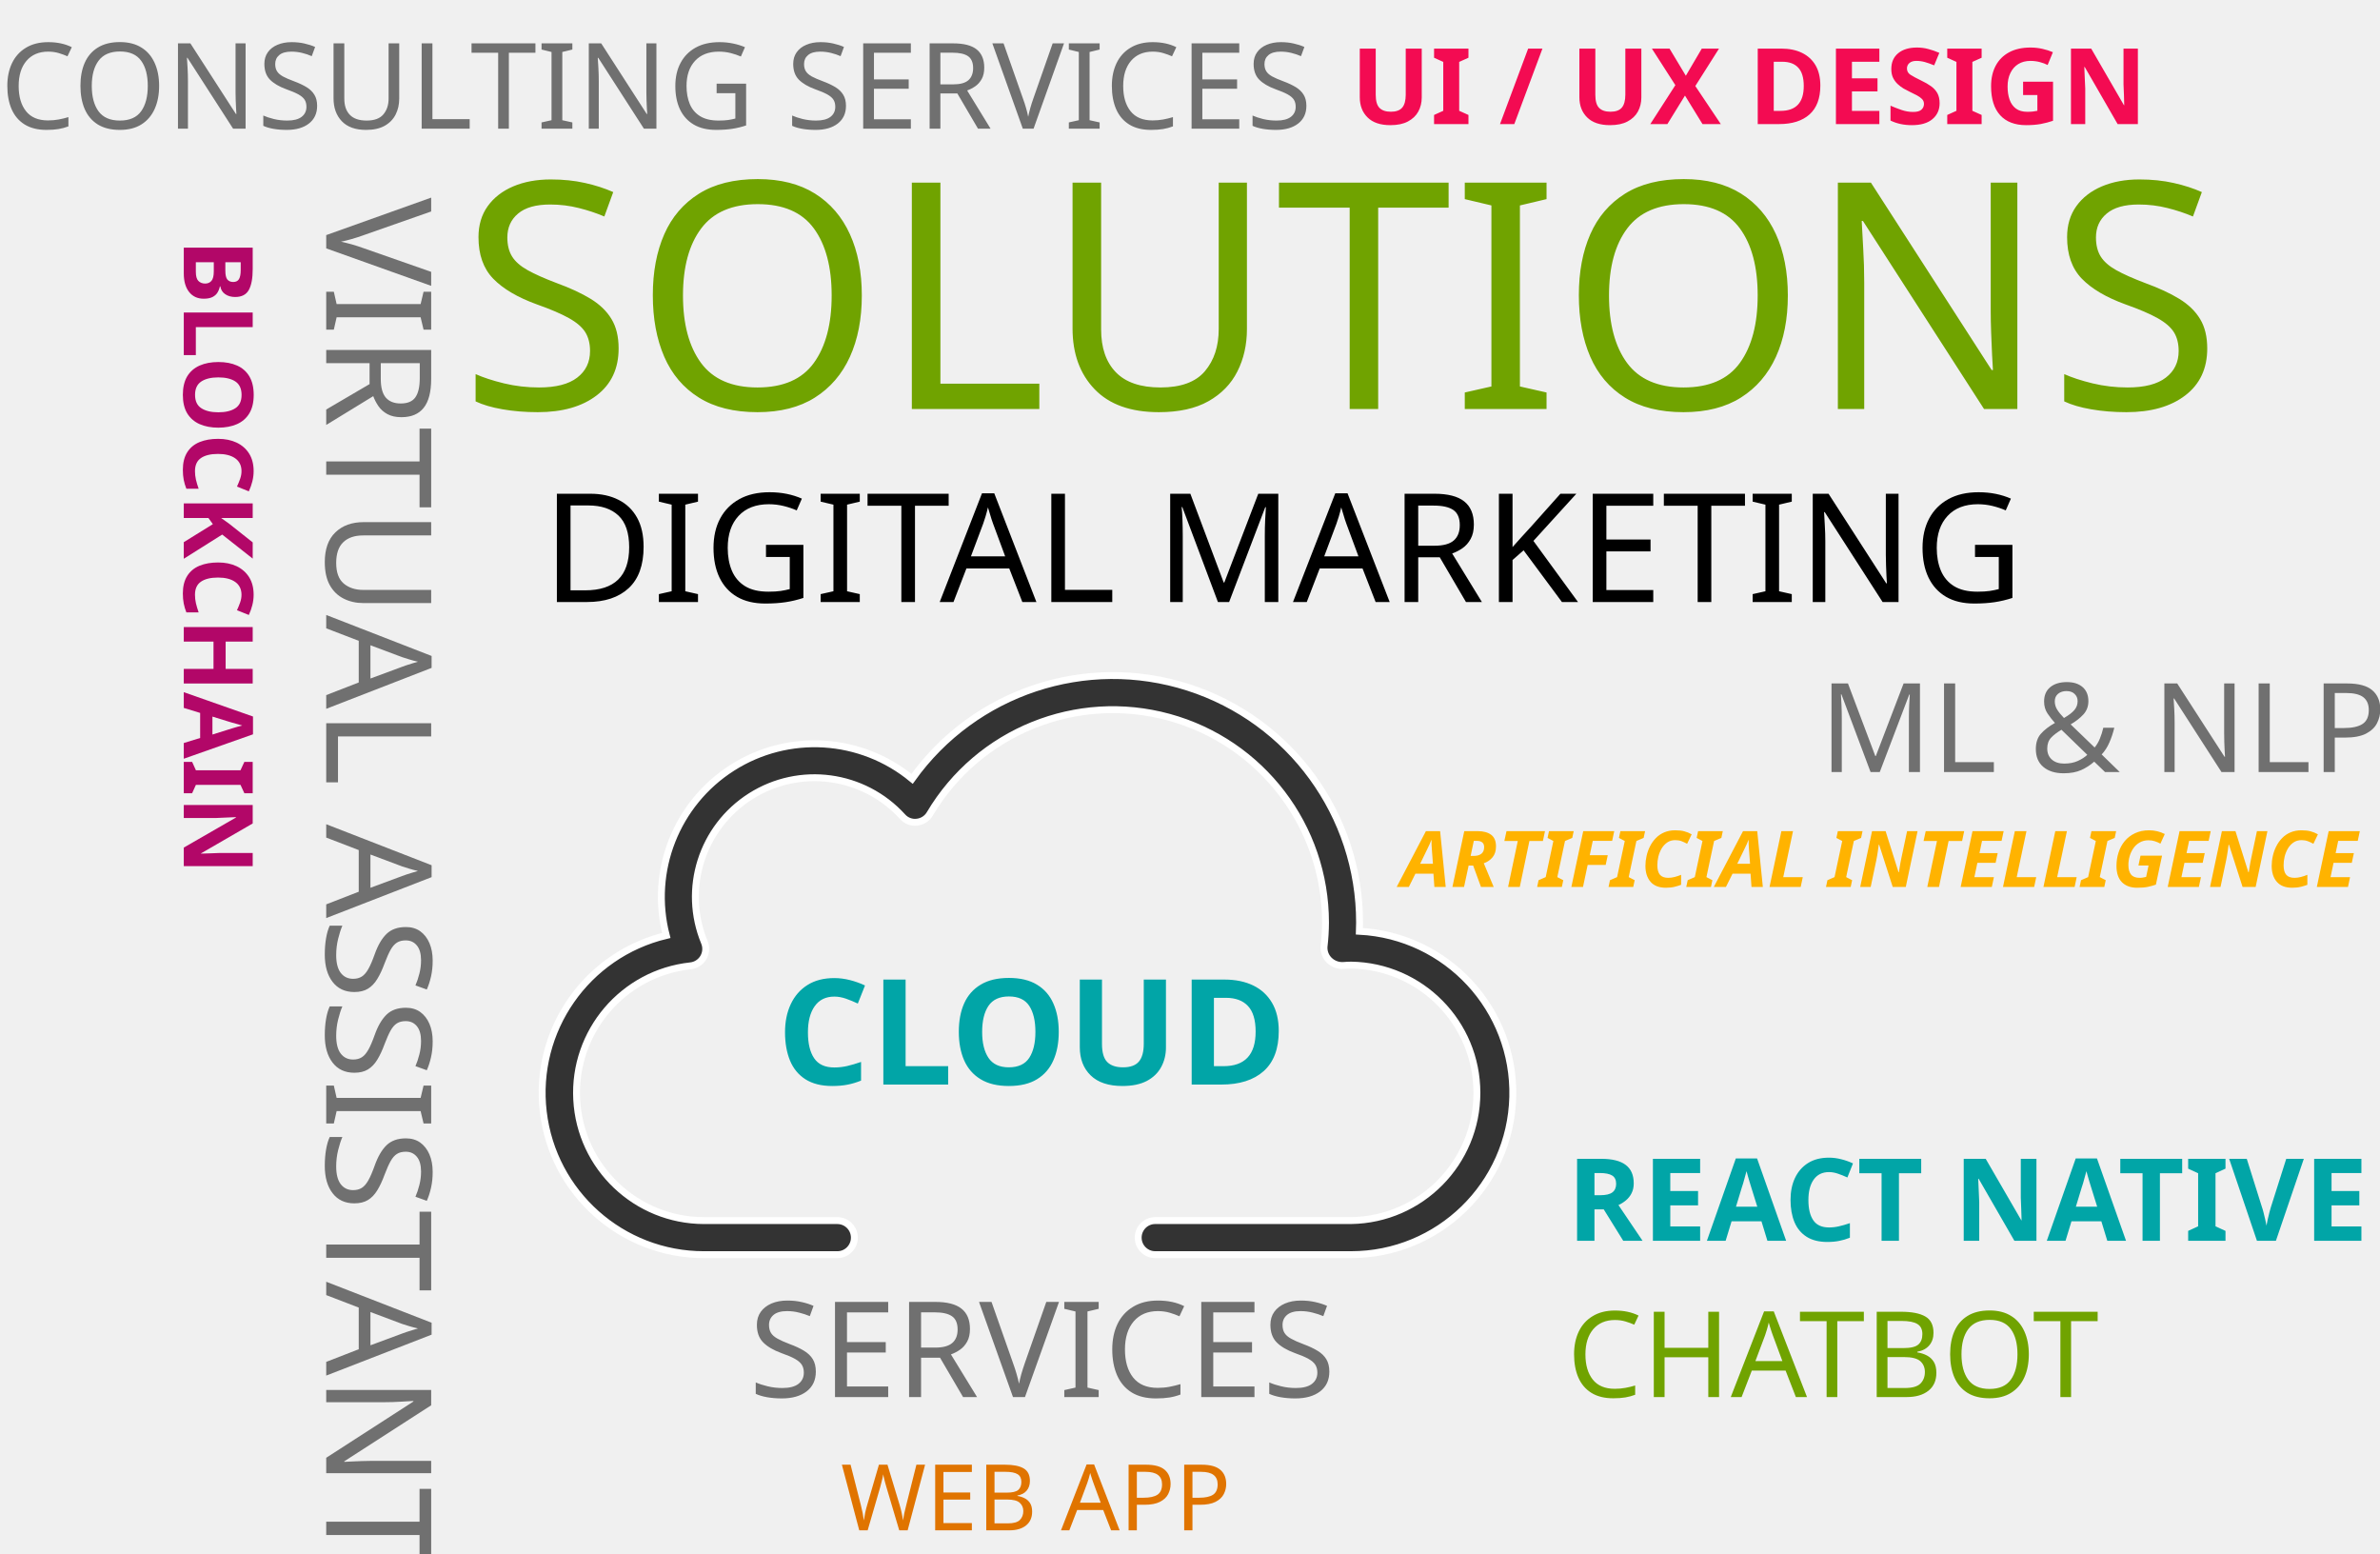
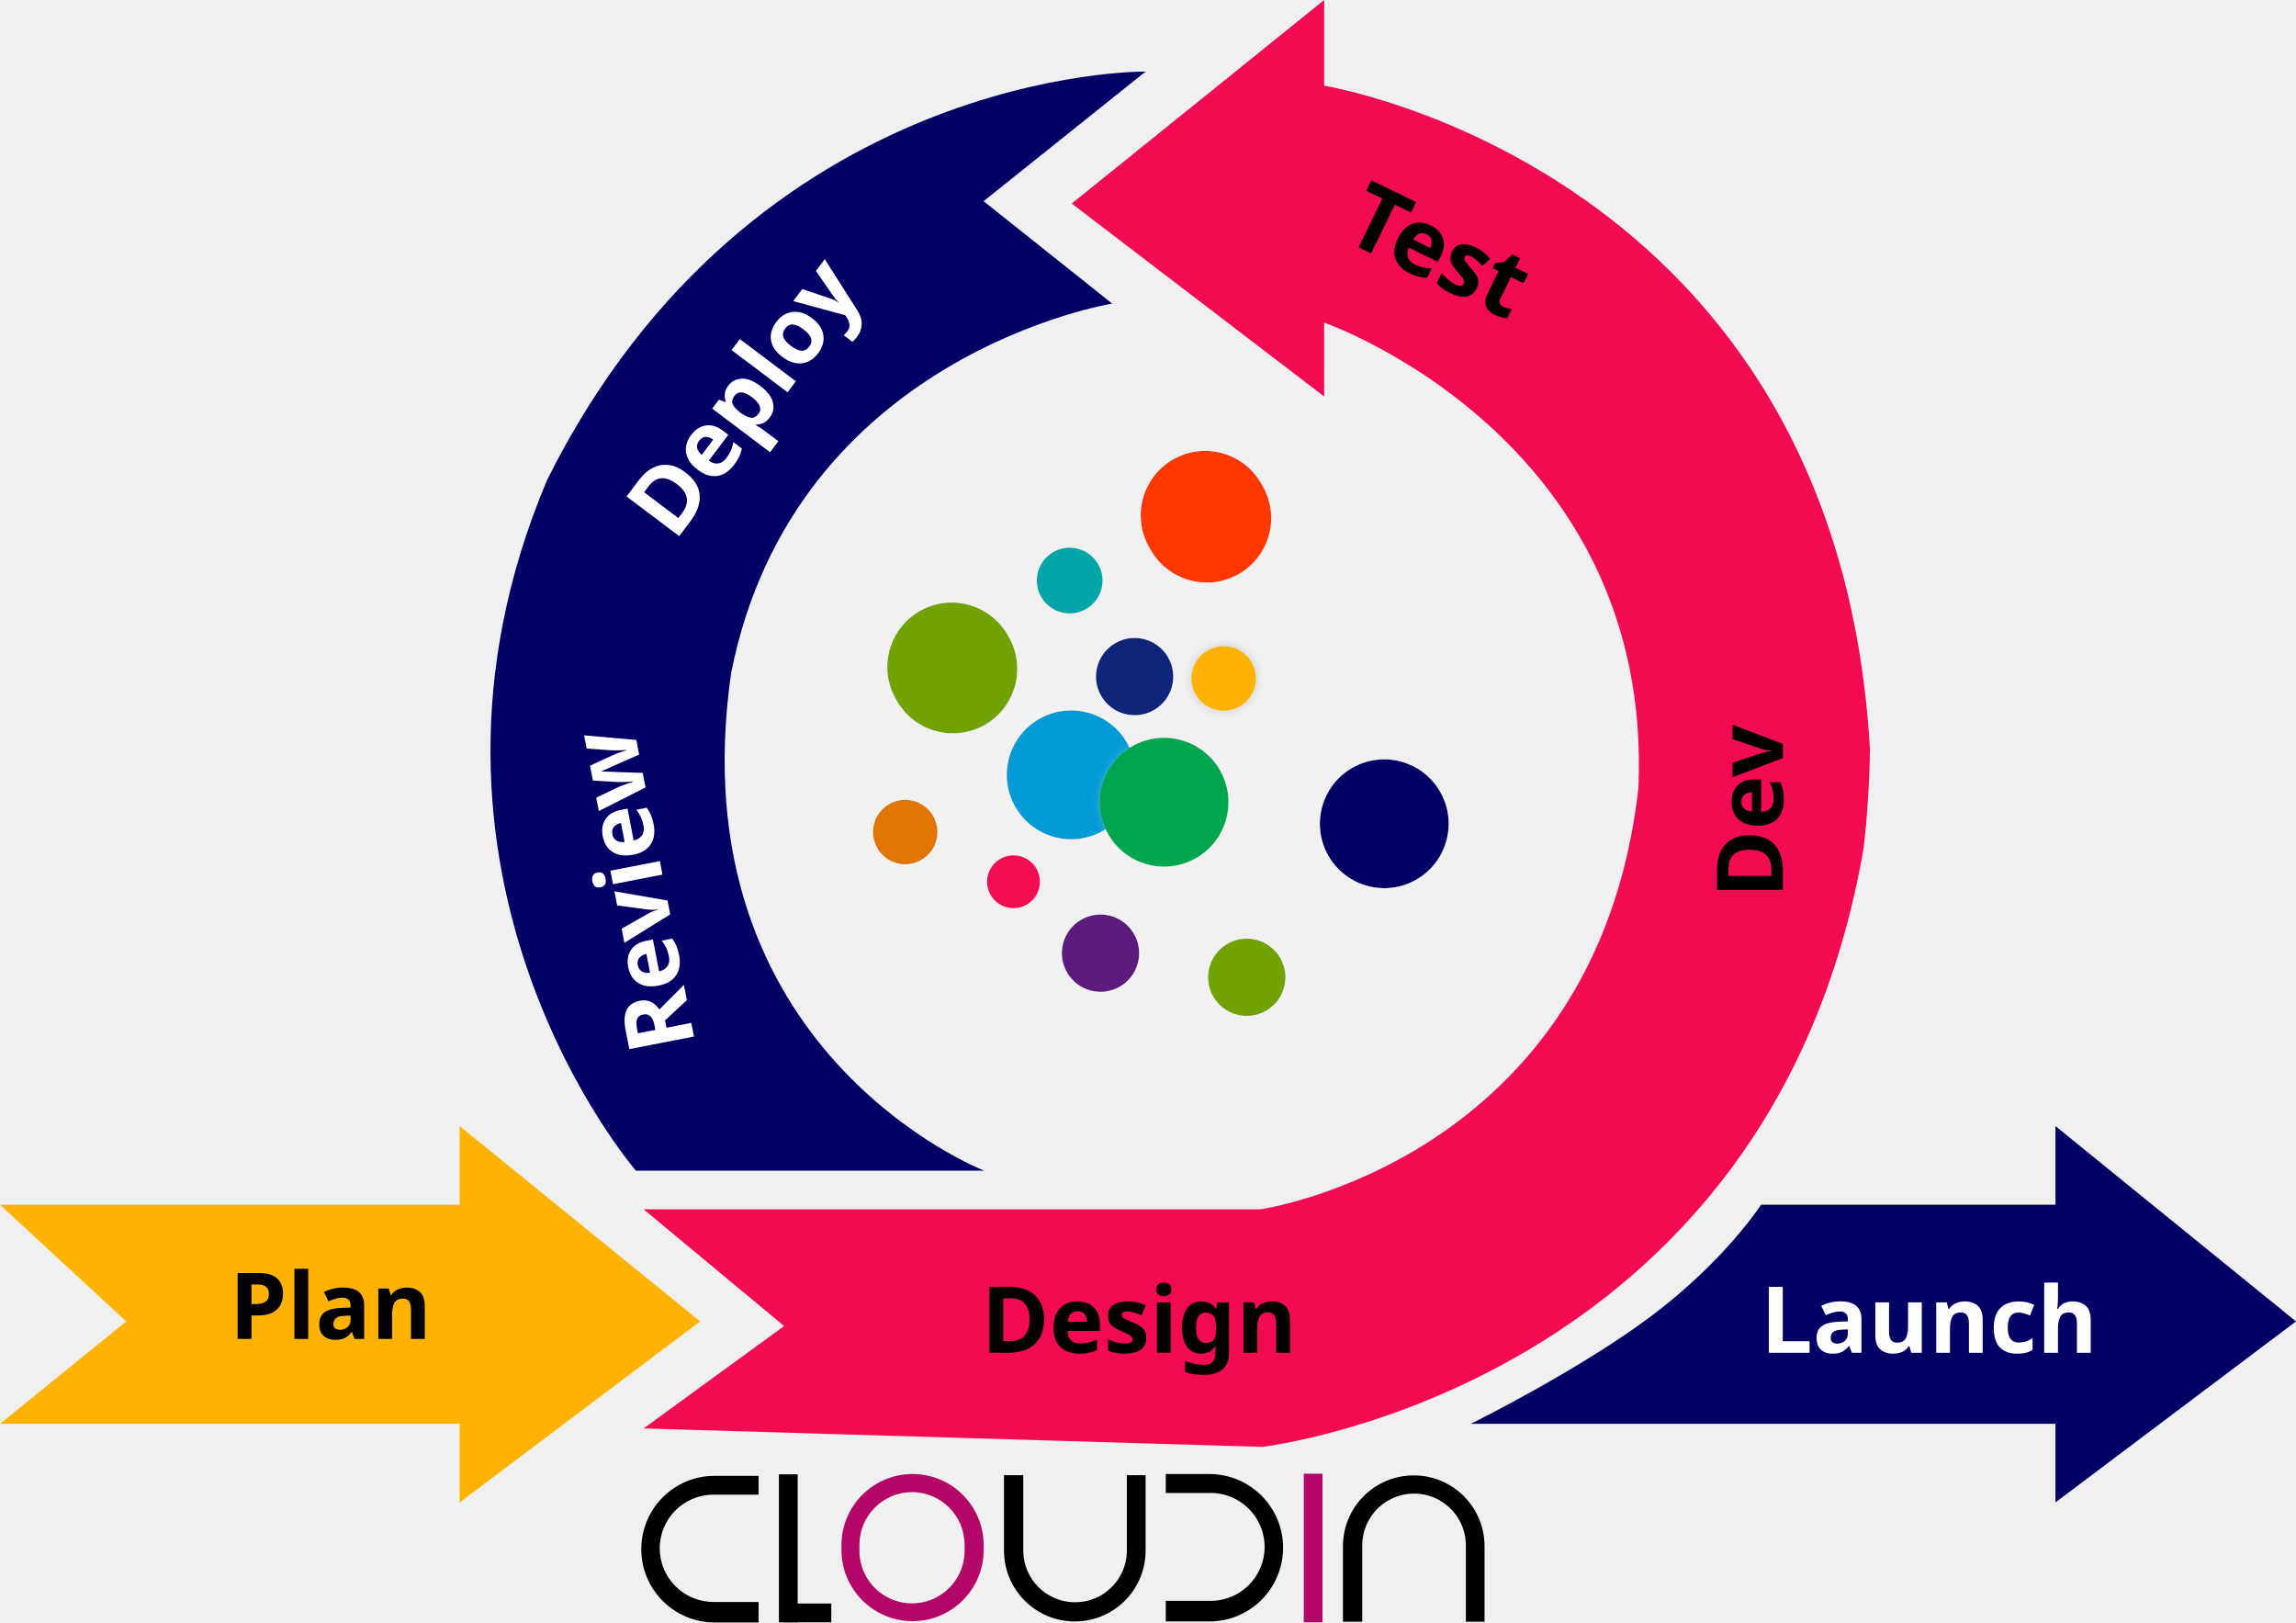
- <svg xmlns="http://www.w3.org/2000/svg" width="518" height="338" viewBox="0 0 518 338">
-   <g id="Group_359" data-name="Group 359" transform="translate(-11732 -3159)">
-     <text id="Solutions" transform="translate(11832 3248)" fill="#70a300" font-size="69" font-family="SegoeUI, Segoe UI">
-       <tspan x="0" y="0">SOLUTIONS</tspan>
+ <svg xmlns="http://www.w3.org/2000/svg" width="497.811" height="351.732" viewBox="0 0 497.811 351.732">
+   <defs>
+     <filter id="Path_80" x="183.467" y="122.513" width="44.128" height="44.298" filterUnits="userSpaceOnUse">
+       <feOffset input="SourceAlpha" />
+       <feGaussianBlur stdDeviation="1" result="blur" />
+       <feFlood flood-color="#fff" flood-opacity="0.251" />
+       <feComposite operator="in" in2="blur" />
+       <feComposite in="SourceGraphic" />
+     </filter>
+     <filter id="Path_88" x="238.284" y="89.847" width="44.243" height="44.496" filterUnits="userSpaceOnUse">
+       <feOffset input="SourceAlpha" />
+       <feGaussianBlur stdDeviation="1" result="blur-2" />
+       <feFlood flood-color="#fff" flood-opacity="0.251" />
+       <feComposite operator="in" in2="blur-2" />
+       <feComposite in="SourceGraphic" />
+     </filter>
+     <filter id="Path_81" x="209.223" y="145.864" width="43.896" height="43.896" filterUnits="userSpaceOnUse">
+       <feOffset input="SourceAlpha" />
+       <feGaussianBlur stdDeviation="1" result="blur-3" />
+       <feFlood flood-color="#fff" flood-opacity="0.451" />
+       <feComposite operator="in" in2="blur-3" />
+       <feComposite in="SourceGraphic" />
+     </filter>
+     <filter id="Path_82" x="229.286" y="151.809" width="43.896" height="43.896" filterUnits="userSpaceOnUse">
+       <feOffset input="SourceAlpha" />
+       <feGaussianBlur stdDeviation="1" result="blur-4" />
+       <feFlood flood-color="#fff" flood-opacity="0.251" />
+       <feComposite operator="in" in2="blur-4" />
+       <feComposite in="SourceGraphic" />
+     </filter>
+     <filter id="Path_89" x="276.859" y="156.565" width="43.896" height="43.896" filterUnits="userSpaceOnUse">
+       <feOffset input="SourceAlpha" />
+       <feGaussianBlur stdDeviation="1" result="blur-5" />
+       <feFlood flood-color="#fff" flood-opacity="0.251" />
+       <feComposite operator="in" in2="blur-5" />
+       <feComposite in="SourceGraphic" />
+     </filter>
+     <filter id="Path_79" x="182.79" y="167.65" width="24.948" height="24.948" filterUnits="userSpaceOnUse">
+       <feOffset input="SourceAlpha" />
+       <feGaussianBlur stdDeviation="1" result="blur-6" />
+       <feFlood flood-color="#fff" flood-opacity="0.251" />
+       <feComposite operator="in" in2="blur-6" />
+       <feComposite in="SourceGraphic" />
+     </filter>
+     <filter id="Path_83" x="207.855" y="180.132" width="21.567" height="21.568" filterUnits="userSpaceOnUse">
+       <feOffset input="SourceAlpha" />
+       <feGaussianBlur stdDeviation="1" result="blur-7" />
+       <feFlood flood-color="#fff" flood-opacity="0.251" />
+       <feComposite operator="in" in2="blur-7" />
+       <feComposite in="SourceGraphic" />
+     </filter>
+     <filter id="Path_84" x="223.042" y="191.998" width="28.737" height="28.737" filterUnits="userSpaceOnUse">
+       <feOffset input="SourceAlpha" />
+       <feGaussianBlur stdDeviation="1" result="blur-8" />
+       <feFlood flood-color="#fff" flood-opacity="0.251" />
+       <feComposite operator="in" in2="blur-8" />
+       <feComposite in="SourceGraphic" />
+     </filter>
+     <filter id="Path_85" x="230.532" y="132.257" width="28.737" height="28.737" filterUnits="userSpaceOnUse">
+       <feOffset input="SourceAlpha" />
+       <feGaussianBlur stdDeviation="1" result="blur-9" />
+       <feFlood flood-color="#fff" flood-opacity="0.251" />
+       <feComposite operator="in" in2="blur-9" />
+       <feComposite in="SourceGraphic" />
+     </filter>
+     <filter id="Path_86" x="218.227" y="113.178" width="25.357" height="25.357" filterUnits="userSpaceOnUse">
+       <feOffset input="SourceAlpha" />
+       <feGaussianBlur stdDeviation="1" result="blur-10" />
+       <feFlood flood-color="#fff" flood-opacity="0.251" />
+       <feComposite operator="in" in2="blur-10" />
+       <feComposite in="SourceGraphic" />
+     </filter>
+     <filter id="Path_87" x="251.672" y="134.603" width="24.948" height="24.948" filterUnits="userSpaceOnUse">
+       <feOffset input="SourceAlpha" />
+       <feGaussianBlur stdDeviation="1" result="blur-11" />
+       <feFlood flood-opacity="0.161" />
+       <feComposite operator="in" in2="blur-11" />
+       <feComposite in="SourceGraphic" />
+     </filter>
+     <filter id="Path_77" x="254.632" y="197.269" width="28.737" height="28.737" filterUnits="userSpaceOnUse">
+       <feOffset input="SourceAlpha" />
+       <feGaussianBlur stdDeviation="1" result="blur-12" />
+       <feFlood flood-color="#fff" flood-opacity="0.251" />
+       <feComposite operator="in" in2="blur-12" />
+       <feComposite in="SourceGraphic" />
+     </filter>
+   </defs>
+   <g id="Group_381" data-name="Group 381" transform="translate(-9397.281 -235.736)">
+     <path id="Path_251" data-name="Path 251" d="M9496.939,484.864l52.152,42.342-52.152,39.244V549.41h-99.658l27.367-22.2-27.367-25.3h99.658Z" transform="translate(0 -5)" fill="#ffb300" />
+     <path id="Path_252" data-name="Path 252" d="M9496.939,484.864l52.152,42.342-52.152,39.244V549.41H9370.174s23.679-11.7,39.414-23.575,23.526-23.93,23.526-23.93h63.825Z" transform="translate(346 -5)" fill="#030065" />
+     <path id="Path_253" data-name="Path 253" d="M9536.82,497.9h133.8s72.679-10.486,81.889-91.169c3.445-76.245-68.126-101.048-68.126-101.048v16.007l-54.734-41.825,54.734-44.133v18.589s111.111,17.848,118.339,143.836a215.694,215.694,0,0,1-1.392,21.556c-20.3,117.093-130.372,129.693-130.372,129.693l-134.135-4,30.465-22.2Z" fill="#f30b52" />
+     <path id="Path_254" data-name="Path 254" d="M9638.424,301.556l-27.884-22.2,35.124-28.1s-84.854-1.175-129.71,88.416c-36.335,85.739,19.2,149.848,19.2,149.848h75.5s-66.72-25.818-54.844-107.92C9569.519,312.591,9638.424,301.556,9638.424,301.556Z" fill="#030065" />
+     <g id="Group_379" data-name="Group 379" transform="translate(8948.48 464.368) rotate(-30)">
+       <g transform="matrix(0.87, 0.5, -0.5, 0.87, 502.99, 26.4)" filter="url(#Path_80)">
+         <path id="Path_80-2" data-name="Path 80" d="M13.871,0h.464a13.871,13.871,0,0,1,0,27.742h-.464A13.871,13.871,0,0,1,13.871,0Z" transform="matrix(0.5, 0.87, -0.87, 0.5, 210.49, 125.51)" fill="#70a300" />
+       </g>
+       <g transform="matrix(0.87, 0.5, -0.5, 0.87, 502.99, 26.4)" filter="url(#Path_88)">
+         <path id="Path_88-2" data-name="Path 88" d="M13.871,0h.694a13.871,13.871,0,0,1,0,27.742h-.694A13.871,13.871,0,0,1,13.871,0Z" transform="matrix(0.5, 0.87, -0.87, 0.5, 265.31, 92.85)" fill="#ff3900" />
+       </g>
+       <g transform="matrix(0.87, 0.5, -0.5, 0.87, 502.99, 26.4)" filter="url(#Path_81)">
+         <path id="Path_81-2" data-name="Path 81" d="M13.871,0A13.871,13.871,0,0,1,27.742,13.871h0A13.871,13.871,0,1,1,0,13.871H0A13.871,13.871,0,0,1,13.871,0Z" transform="matrix(0.5, 0.87, -0.87, 0.5, 236.25, 148.86)" fill="#009ad6" />
+       </g>
+       <g transform="matrix(0.87, 0.5, -0.5, 0.87, 502.99, 26.4)" filter="url(#Path_82)">
+         <path id="Path_82-2" data-name="Path 82" d="M13.871,0A13.871,13.871,0,0,1,27.742,13.871h0A13.871,13.871,0,1,1,0,13.871H0A13.871,13.871,0,0,1,13.871,0Z" transform="matrix(0.5, 0.87, -0.87, 0.5, 256.31, 154.81)" fill="#00a650" />
+       </g>
+       <g transform="matrix(0.87, 0.5, -0.5, 0.87, 502.99, 26.4)" filter="url(#Path_89)">
+         <path id="Path_89-2" data-name="Path 89" d="M13.871,0A13.871,13.871,0,0,1,27.742,13.871h0A13.871,13.871,0,1,1,0,13.871H0A13.871,13.871,0,0,1,13.871,0Z" transform="matrix(0.5, 0.87, -0.87, 0.5, 303.88, 159.56)" fill="#030065" />
+       </g>
+       <g transform="matrix(0.87, 0.5, -0.5, 0.87, 502.99, 26.4)" filter="url(#Path_79)">
+         <path id="Path_79-2" data-name="Path 79" d="M6.935,0a6.935,6.935,0,0,1,6.935,6.935h0A6.935,6.935,0,1,1,0,6.935H0A6.935,6.935,0,0,1,6.935,0Z" transform="matrix(0.5, 0.87, -0.87, 0.5, 197.8, 170.65)" fill="#e07400" />
+       </g>
+       <g transform="matrix(0.87, 0.5, -0.5, 0.87, 502.99, 26.4)" filter="url(#Path_83)">
+         <path id="Path_83-2" data-name="Path 83" d="M5.7,0a5.7,5.7,0,0,1,5.7,5.7h0A5.7,5.7,0,1,1,0,5.7H0A5.7,5.7,0,0,1,5.7,0Z" transform="matrix(0.5, 0.87, -0.87, 0.5, 220.72, 183.13)" fill="#f30b52" />
+       </g>
+       <g transform="matrix(0.87, 0.5, -0.5, 0.87, 502.99, 26.4)" filter="url(#Path_84)">
+         <path id="Path_84-2" data-name="Path 84" d="M8.322,0a8.322,8.322,0,0,1,8.322,8.322h0A8.322,8.322,0,1,1,0,8.323H0A8.322,8.322,0,0,1,8.322,0Z" transform="matrix(0.5, 0.87, -0.87, 0.5, 240.46, 195)" fill="#5d1d7d" />
+       </g>
+       <g transform="matrix(0.87, 0.5, -0.5, 0.87, 502.99, 26.4)" filter="url(#Path_85)">
+         <path id="Path_85-2" data-name="Path 85" d="M8.322,0a8.322,8.322,0,0,1,8.322,8.322h0A8.322,8.322,0,1,1,0,8.323H0A8.322,8.322,0,0,1,8.322,0Z" transform="matrix(0.5, 0.87, -0.87, 0.5, 247.95, 135.26)" fill="#11267a" />
+       </g>
+       <g transform="matrix(0.87, 0.5, -0.5, 0.87, 502.99, 26.4)" filter="url(#Path_86)">
+         <path id="Path_86-2" data-name="Path 86" d="M7.085,0A7.085,7.085,0,0,1,14.17,7.085h0A7.085,7.085,0,1,1,0,7.085H0A7.085,7.085,0,0,1,7.085,0Z" transform="matrix(0.5, 0.87, -0.87, 0.5, 233.5, 116.18)" fill="#01a5a7" />
+       </g>
+       <g transform="matrix(0.87, 0.5, -0.5, 0.87, 502.99, 26.4)" filter="url(#Path_87)">
+         <path id="Path_87-2" data-name="Path 87" d="M6.935,0a6.935,6.935,0,0,1,6.935,6.935h0A6.935,6.935,0,1,1,0,6.935H0A6.935,6.935,0,0,1,6.935,0Z" transform="matrix(0.5, 0.87, -0.87, 0.5, 266.68, 137.6)" fill="#ffb300" />
+       </g>
+       <g transform="matrix(0.87, 0.5, -0.5, 0.87, 502.99, 26.4)" filter="url(#Path_77)">
+         <path id="Path_77-2" data-name="Path 77" d="M8.322,0a8.322,8.322,0,0,1,8.322,8.322h0A8.322,8.322,0,1,1,0,8.323H0A8.322,8.322,0,0,1,8.322,0Z" transform="matrix(0.5, 0.87, -0.87, 0.5, 272.05, 200.27)" fill="#70a300" />
+       </g>
+     </g>
+     <text id="Plan" transform="translate(9447 526)" font-size="20" font-family="SegoeUI-Bold, Segoe UI" font-weight="700">
+       <tspan x="0" y="0">Plan</tspan>
    </text>
-     <text id="Digital_Marketing" data-name="Digital Marketing" transform="translate(11850 3290)" font-size="33" font-family="SegoeUI, Segoe UI">
-       <tspan x="0" y="0">DIGITAL MARKETING</tspan>
+     <text id="Design" transform="translate(9610 529)" font-size="20" font-family="SegoeUI-Bold, Segoe UI" font-weight="700">
+       <tspan x="0" y="0">Design</tspan>
    </text>
-     <text id="ML_NLP" data-name="ML &amp; NLP" transform="translate(12128 3327)" fill="#707070" font-size="27" font-family="SegoeUI, Segoe UI">
-       <tspan x="0" y="0">ML &amp; NLP</tspan>
+     <text id="Launch" transform="translate(9779 529)" fill="#fff" font-size="20" font-family="SegoeUI-Bold, Segoe UI" font-weight="700">
+       <tspan x="0" y="0">Launch</tspan>
    </text>
-     <text id="Artificial_Intelligence" data-name="Artificial Intelligence" transform="translate(12037 3352)" fill="#ffb300" font-size="17" font-family="SegoeUI-BoldItalic, Segoe UI" font-weight="700" font-style="italic">
-       <tspan x="0" y="0">ARTIFICIAL INTELLIGENCE</tspan>
+     <text id="Dev" transform="translate(9783.85 430.453) rotate(-90)" font-size="20" font-family="SegoeUI-Bold, Segoe UI" font-weight="700">
+       <tspan x="0" y="0">Dev</tspan>
    </text>
-     <text id="Consulting_Services" data-name="Consulting Services" transform="translate(11732 3187)" fill="#707070" font-size="26" font-family="SegoeUI, Segoe UI">
-       <tspan x="0" y="0">CONSULTING SERVICES</tspan>
+     <text id="Review" transform="translate(9548.086 462.216) rotate(-101)" fill="#fff" font-size="20" font-family="SegoeUI-Bold, Segoe UI" font-weight="700">
+       <tspan x="0" y="0">Review</tspan>
    </text>
-     <text id="Chatbot" transform="translate(12073 3463)" fill="#70a300" font-size="26" font-family="SegoeUI, Segoe UI">
-       <tspan x="0" y="0">CHATBOT</tspan>
+     <text id="Test" transform="translate(9687.996 287.483) rotate(26)" font-size="20" font-family="SegoeUI-Bold, Segoe UI" font-weight="700">
+       <tspan x="0" y="0">Test</tspan>
    </text>
-     <text id="Web_App" data-name="Web App" transform="translate(11915 3492)" fill="#e07400" font-size="20" font-family="SegoeUI, Segoe UI">
-       <tspan x="0" y="0">WEB APP</tspan>
+     <text id="Deploy" transform="translate(9543.46 353.398) rotate(-53)" fill="#fff" font-size="20" font-family="SegoeUI-Bold, Segoe UI" font-weight="700">
+       <tspan x="0" y="0">Deploy</tspan>
    </text>
-     <text id="Virtual_Assistant" data-name="Virtual Assistant" transform="translate(11803 3202) rotate(90)" fill="#707070" font-size="32" font-family="SegoeUI, Segoe UI">
-       <tspan x="0" y="0">VIRTUAL ASSISTANT</tspan>
-     </text>
-     <text id="Blockchain_" data-name="Blockchain " transform="translate(11772 3211) rotate(90)" fill="#b20768" font-size="21" font-family="SegoeUI-Bold, Segoe UI" font-weight="700">
-       <tspan x="0" y="0">BLOCKCHAIN </tspan>
-     </text>
-     <text id="React_Native" data-name="React Native" transform="translate(12073 3429)" fill="#01a5a7" font-size="25" font-family="SegoeUI-Bold, Segoe UI" font-weight="700">
-       <tspan x="0" y="0">REACT NATIVE</tspan>
-     </text>
-     <text id="UI_UX_Design" data-name="UI / UX Design" transform="translate(12026 3186)" fill="#f30b52" font-size="23" font-family="SegoeUI-Semibold, Segoe UI" font-weight="600">
-       <tspan x="0" y="0">UI / UX DESIGN</tspan>
-     </text>
-     <g id="Group_358" data-name="Group 358" transform="translate(-57 -3)">
-       <text id="Cloud_" data-name="Cloud " transform="translate(11958 3398)" fill="#01a5a7" font-size="32" font-family="SegoeUI-Bold, Segoe UI" font-weight="700">
-         <tspan x="0" y="0">CLOUD </tspan>
-       </text>
-       <text id="Services" transform="translate(11952 3466)" fill="#707070" font-size="29" font-family="SegoeUI, Segoe UI">
-         <tspan x="0" y="0">SERVICES</tspan>
-       </text>
-       <path id="Path_248" data-name="Path 248" d="M35.209,126.076H64.243a3.707,3.707,0,1,0,0-7.414H35.209a27.8,27.8,0,0,1-2.933-55.437,3.7,3.7,0,0,0,3.041-5.1A25.918,25.918,0,0,1,78.444,30.78a3.612,3.612,0,0,0,3.113,1.186,3.693,3.693,0,0,0,2.808-1.792A46.3,46.3,0,0,1,170.493,53.8a46.49,46.49,0,0,1-.32,5.251,3.791,3.791,0,0,0,1.152,2.973,4.057,4.057,0,0,0,3.084,1.122c.545-.038,1.088-.081,1.644-.081a27.8,27.8,0,0,1,0,55.594H133.43a3.707,3.707,0,1,0,0,7.414h42.622A35.21,35.21,0,0,0,177.867,55.7c.025-.645.038-1.277.038-1.9a53.7,53.7,0,0,0-97.391-31.26,33.337,33.337,0,0,0-53.5,34.075,35.214,35.214,0,0,0,8.2,69.46Zm0,0" transform="translate(11907 3308.941)" fill="#333" stroke="#fff" stroke-width="1.5" />
+     <g id="Group_380" data-name="Group 380" transform="translate(8813.904 256.539)">
+       <path id="Path_90" data-name="Path 90" d="M25.434,31.783H15.891A15.891,15.891,0,0,1,15.891,0h9.543V4.085h-9.8a11.63,11.63,0,0,0,0,23.26h9.8v4.438Z" transform="translate(722.419 299.146)" />
+       <path id="Path_91" data-name="Path 91" d="M15.416,31.9A15.434,15.434,0,0,1,0,16.484V15.416a15.416,15.416,0,0,1,30.833,0v1.067A15.434,15.434,0,0,1,15.416,31.9ZM15.3,3.924a11.409,11.409,0,0,0-11.4,11.4v1.033a11.4,11.4,0,1,0,22.793,0V15.32A11.409,11.409,0,0,0,15.3,3.924Z" transform="translate(765.82 298.755)" fill="#b20768" />
+       <g id="Group_230" data-name="Group 230" transform="translate(752.257 298.823)">
+         <rect id="Rectangle_67" data-name="Rectangle 67" width="4.069" height="32.076" />
+         <rect id="Rectangle_96" data-name="Rectangle 96" width="4.069" height="10.511" transform="translate(11.359 28.007) rotate(90)" />
+       </g>
+       <g id="Group_229" data-name="Group 229" transform="translate(866.057 298.687)">
+         <rect id="Rectangle_101" data-name="Rectangle 101" width="4.069" height="32.211" fill="#b20768" />
+       </g>
+       <path id="Path_92" data-name="Path 92" d="M31.712,30.7H15.348a15.348,15.348,0,0,1,0-30.7H31.712V4.179H15.279a11.233,11.233,0,0,0,0,22.465H31.712V30.7Z" transform="translate(801.062 330.711) rotate(-90)" />
+       <path id="Path_93" data-name="Path 93" d="M31.712,30.7H15.348a15.348,15.348,0,0,1,0-30.7H31.712V4.052H15.279a11.233,11.233,0,1,0,0,22.465H31.712V30.7Z" transform="translate(905.25 299.053) rotate(90)" />
+       <path id="Path_94" data-name="Path 94" d="M25.434,31.956H15.977A15.978,15.978,0,0,1,15.977,0h9.456V4.462H15.695a11.693,11.693,0,1,0,0,23.386h9.739v4.108Z" transform="translate(861.568 330.711) rotate(180)" />
    </g>
  </g>
</svg>
